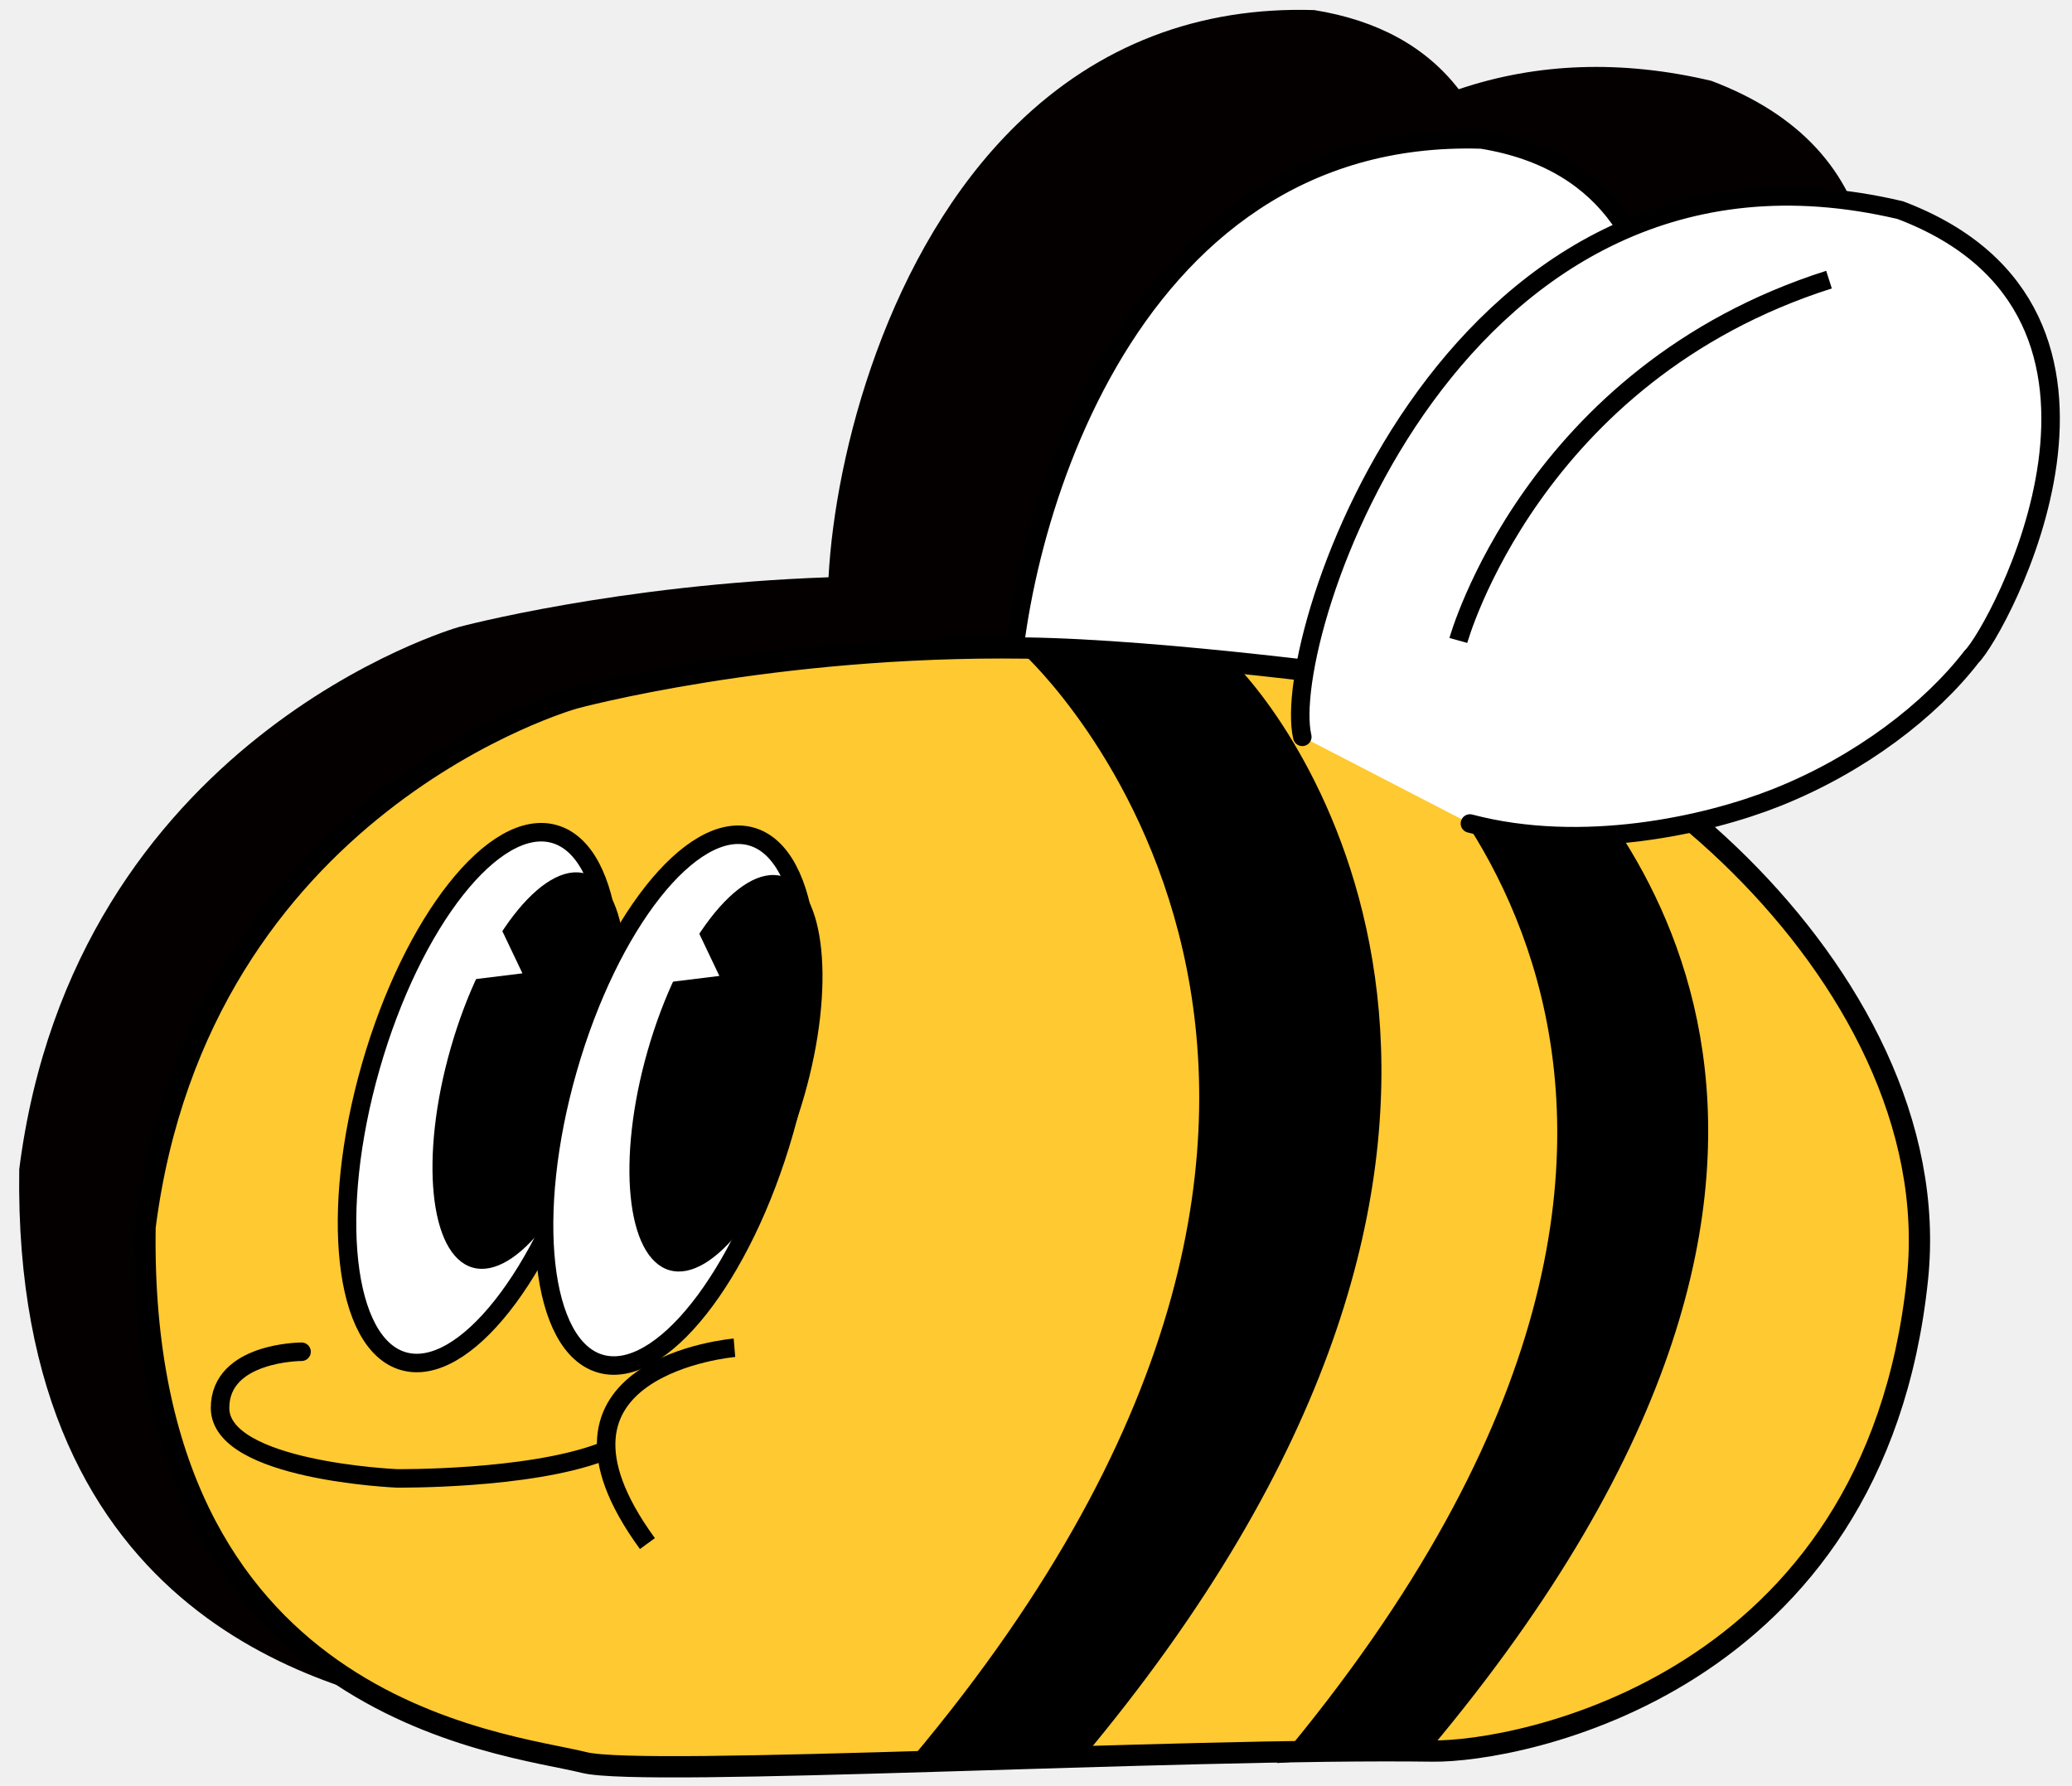
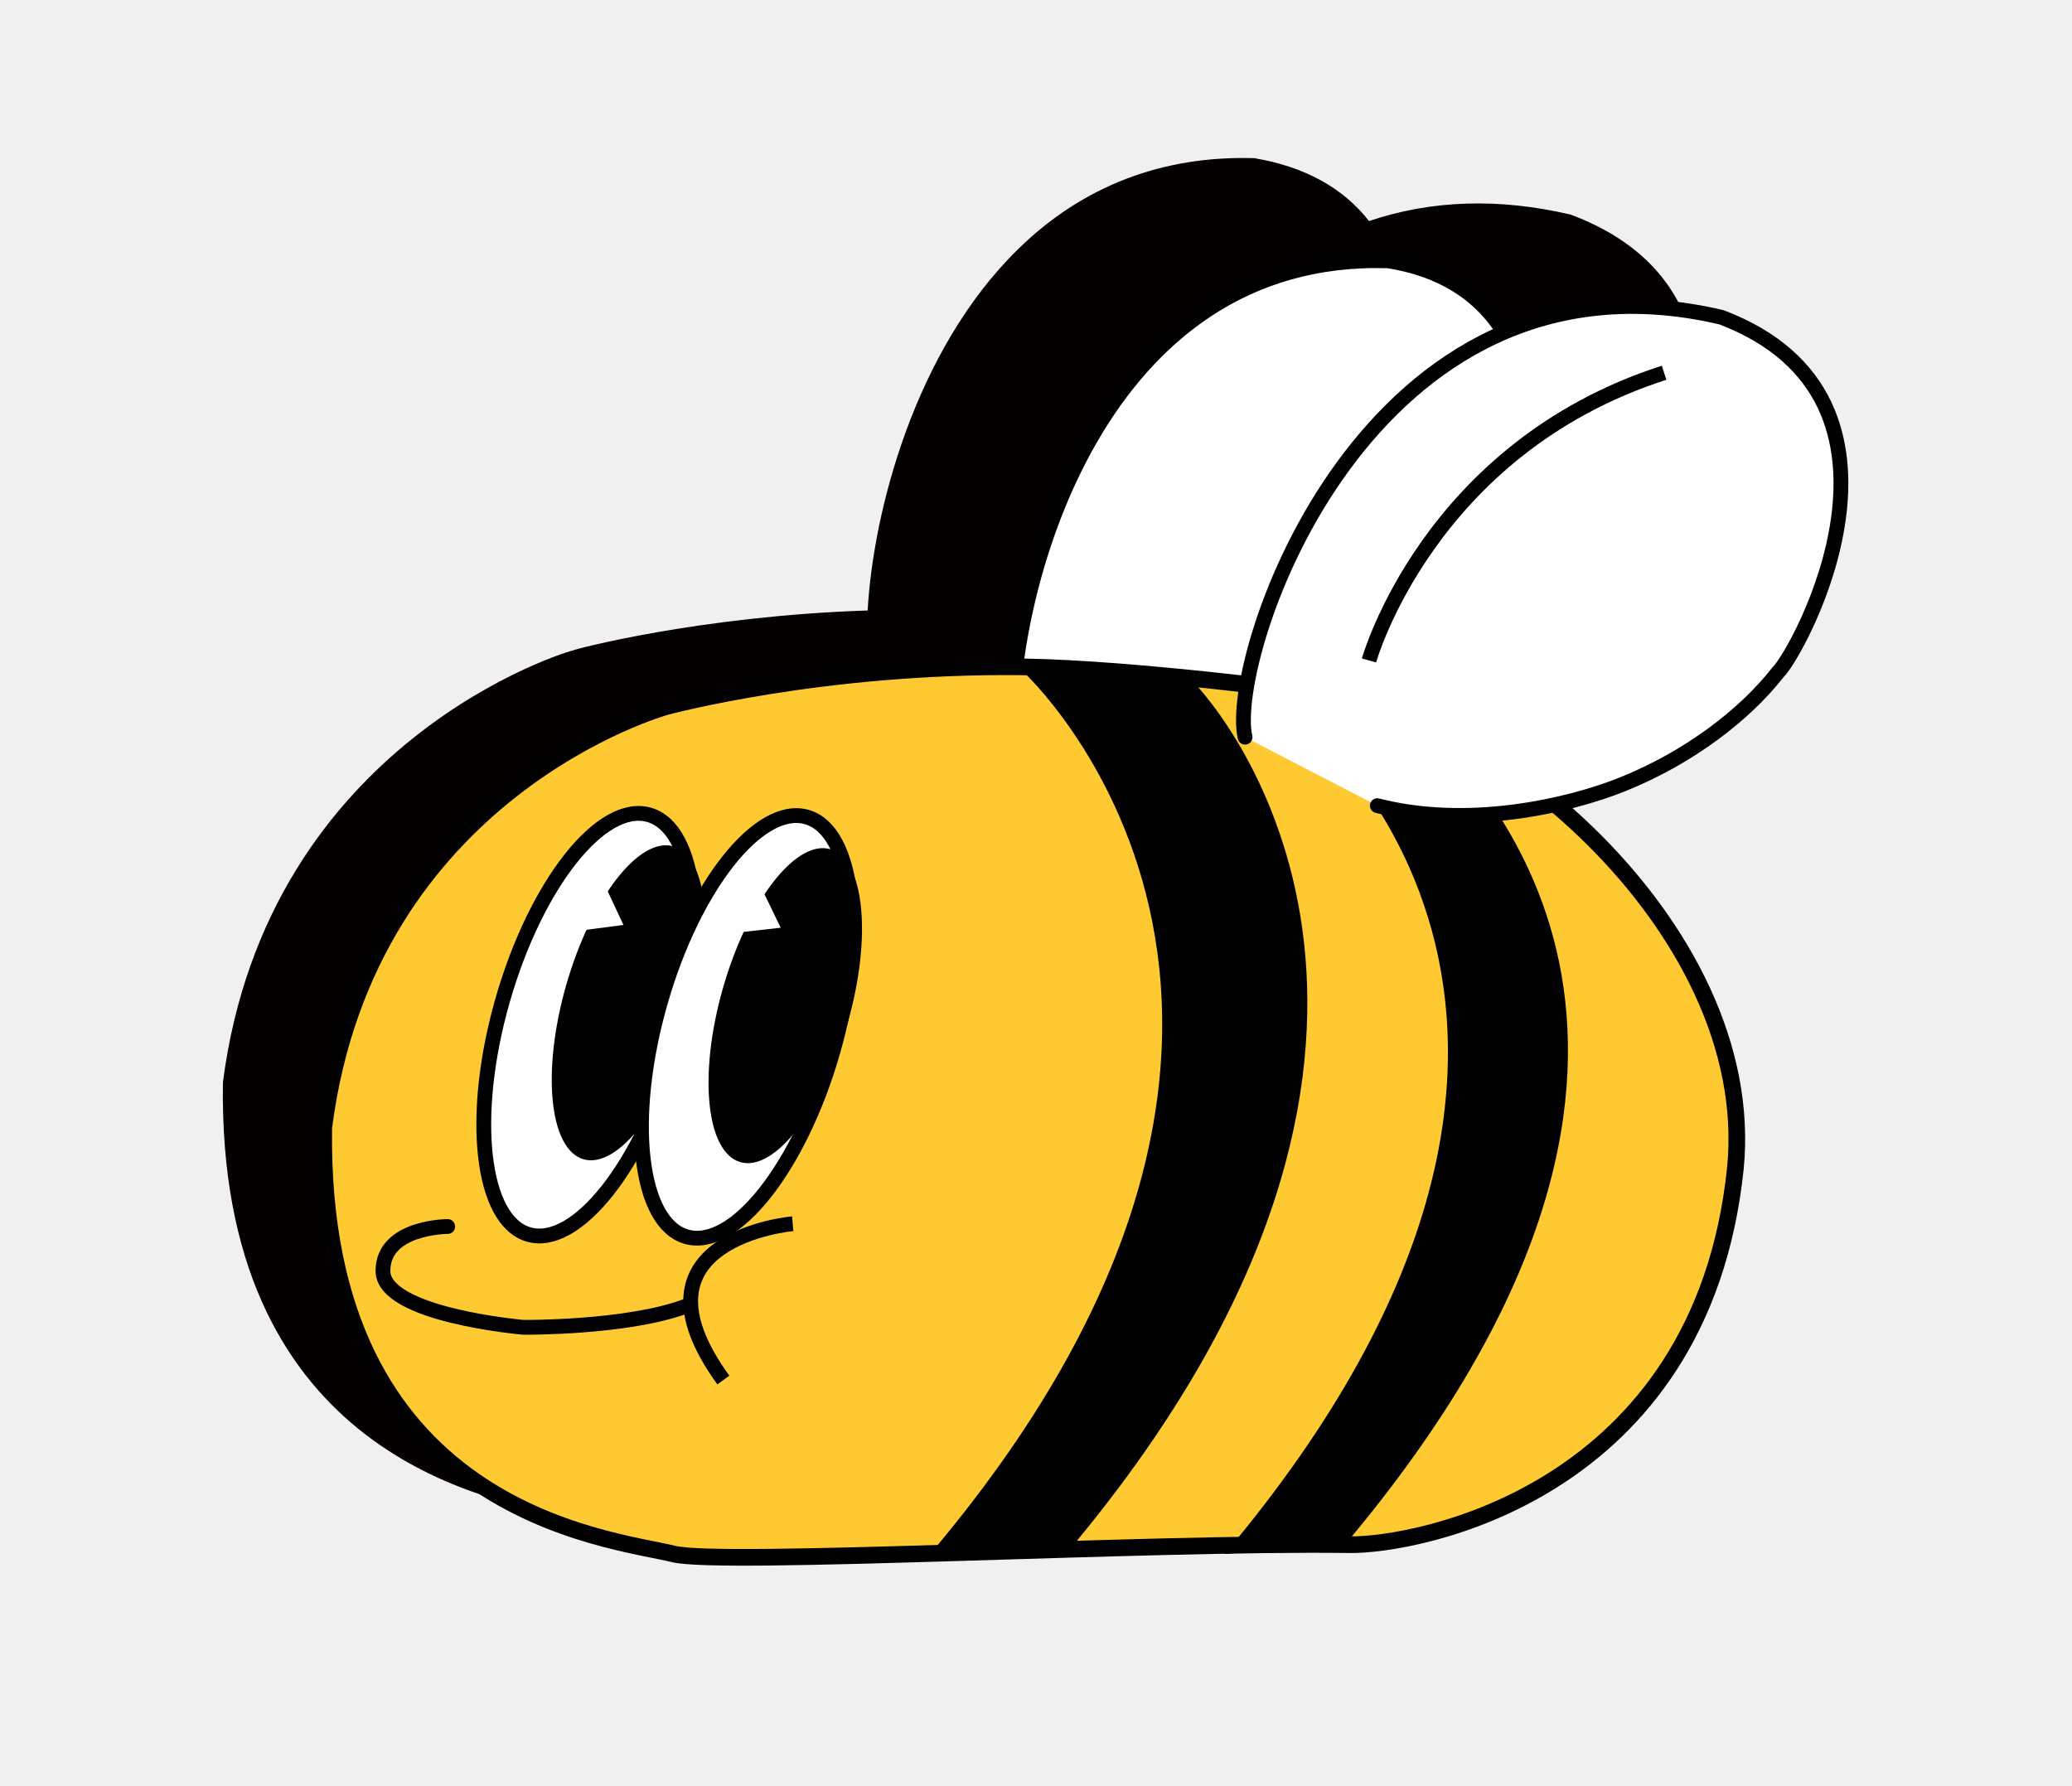
- <svg xmlns="http://www.w3.org/2000/svg" id="_레이어_3" viewBox="0 0 224 193">
+ <svg xmlns="http://www.w3.org/2000/svg" version="1.1" viewBox="0 0 224 193">
  <defs>
-     <style>.cls-1,.cls-2,.cls-3,.cls-4,.cls-5,.cls-6{stroke:#000;}.cls-1,.cls-2,.cls-3,.cls-6{stroke-miterlimit:10;}.cls-1,.cls-2,.cls-4,.cls-5,.cls-6{stroke-width:2px;}.cls-1,.cls-4,.cls-5{fill:none;}.cls-7{fill:#000;}.cls-7,.cls-8,.cls-9{stroke-width:0px;}.cls-2,.cls-9,.cls-6{fill:#fff;}.cls-8{fill:#040000;}.cls-3{fill:#ffc931;stroke-width:2.3px;}.cls-4,.cls-5{stroke-linejoin:round;}.cls-5,.cls-6{stroke-linecap:round;}</style>
+     <style>
+       .cls-1 {
+         stroke-miterlimit: 10;
+         stroke-width: 1.6px;
+       }
+ 
+       .cls-1, .cls-2, .cls-3, .cls-4 {
+         fill: #fff;
+       }
+ 
+       .cls-1, .cls-2, .cls-5, .cls-6, .cls-7, .cls-8, .cls-4 {
+         stroke: #000;
+       }
+ 
+       .cls-2, .cls-5, .cls-6, .cls-7, .cls-4 {
+         stroke-width: 1.6px;
+       }
+ 
+       .cls-2, .cls-6 {
+         stroke-linecap: round;
+       }
+ 
+       .cls-2, .cls-7, .cls-8, .cls-4 {
+         stroke-miterlimit: 10;
+       }
+ 
+       .cls-5, .cls-6 {
+         stroke-linejoin: round;
+       }
+ 
+       .cls-5, .cls-6, .cls-7 {
+         fill: none;
+       }
+ 
+       .cls-8 {
+         fill: #ffc931;
+         stroke-width: 1.8px;
+       }
+ 
+       .cls-9 {
+         fill: #040000;
+       }
+     </style>
  </defs>
-   <path class="cls-8" d="M166.17,77.03c2.07-.58,4.01-1.23,5.74-1.92,8.66-3.45,16.76-9.32,21.53-15.53,1.8-1.75,11.43-18.18,8.41-32.71-1.76-8.47-7.36-14.55-16.84-18.13-9.68-2.29-18.88-1.95-27.31.91-3.54-4.58-8.74-7.45-15.62-8.56-12.49-.39-23.36,3.78-32.18,12.39-13.97,13.64-19.61,35.52-20.33,48.93-22.79.8-39.77,5.32-39.97,5.38-.41.11-41.59,12.09-47.52,58.62-.74,49.36,34.43,56.47,45.98,58.81,1.06.21,1.95.39,2.64.57,1.15.29,3.68.44,7.26.48,8.24.11,22.01-.31,37.24-.77,17.41-.53,35.42-1.08,47.56-.91s49.42-9.09,53.94-52.38c1.46-13.94-4.26-28.95-16.08-42.25-4.36-4.9-9.32-9.28-14.46-12.93Z" />
-   <path class="cls-2" d="M109.14,78.1c-.14-18.75,11.73-64.24,51.04-63.02,28.7,4.64,18.01,41.86,16.03,44.74-4.12,8.31-12.34,17.39-24.61,21.96" />
-   <path class="cls-3" d="M150.35,73.64c21.29.29,60.43,31.24,56.94,64.65-4.6,44.05-43.28,51.14-52.41,51.02-27.24-.37-85.23,2.87-91.72,1.24-8.64-2.17-48.26-5.48-47.48-57.88,5.85-45.9,46.4-57.18,46.4-57.18,0,0,21.37-5.8,48.75-5.43,15.21.2,39.5,3.57,39.5,3.57Z" />
-   <path class="cls-7" d="M138.04,190.61c61.89-73.71,9.84-113.96,9.84-113.96,0,0,17.71,1.63,17.58,1.6,7.89,8.2,44.66,44.76-11.01,111.06" />
-   <path class="cls-6" d="M140.79,79.66c-2.54-10.79,16.42-68.34,64.65-56.94,29.42,11.15,10.44,45.62,7.71,48.27-4.46,5.78-12.01,11.61-21.03,15.21-7.59,3.03-21.08,6.03-33.21,2.83" />
-   <ellipse class="cls-2" cx="51.78" cy="118.65" rx="29.64" ry="12.17" transform="translate(-76.54 135.78) rotate(-74.02)" />
-   <ellipse class="cls-7" cx="57.19" cy="115.74" rx="22.15" ry="8.81" transform="translate(-69.82 138.86) rotate(-74.02)" />
-   <ellipse class="cls-2" cx="73.08" cy="118.94" rx="29.64" ry="12.17" transform="translate(-61.38 156.45) rotate(-74.02)" />
-   <ellipse class="cls-7" cx="78.48" cy="116.02" rx="22.15" ry="8.81" transform="translate(-54.66 159.54) rotate(-74.02)" />
-   <path class="cls-5" d="M32.6,146.14s-8.81,0-8.81,6.08c0,6.8,19.09,7.61,19.09,7.61,0,0,14.12.17,22.12-2.83" />
-   <path class="cls-4" d="M79.4,145.71s-23.41,1.97-9.41,21.17" />
-   <polyline class="cls-9" points="49.73 106.06 56.48 105.23 52.78 97.46 49.73 106.06" />
-   <polyline class="cls-9" points="71.02 106.34 77.77 105.51 74.07 97.74 71.02 106.34" />
-   <path class="cls-1" d="M157.66,69.24s7.99-28.8,40.07-39.01" />
-   <path class="cls-7" d="M98.58,190.08c61.89-73.71,12.19-119.27,12.19-119.27,0,0,22.99,1.11,22.86,1.09,7.89,8.2,38.87,52.13-16.8,118.43" />
+   <g>
+     <g id="_레이어_3">
+       <path class="cls-9" d="M154.8,77.6c1.6-.5,3.2-1,4.6-1.5,6.9-2.7,13.3-7.4,17.1-12.4,1.4-1.4,9.1-14.5,6.7-26.1-1.4-6.7-5.9-11.6-13.4-14.4-7.7-1.8-15-1.6-21.8.7-2.8-3.6-7-5.9-12.4-6.8-9.9-.3-18.6,3-25.6,9.9-11.1,10.9-15.6,28.3-16.2,39-18.2.6-31.7,4.2-31.8,4.3-.3,0-33.1,9.6-37.9,46.7-.6,39.3,27.4,45,36.6,46.8.8.2,1.6.3,2.1.5.9.2,2.9.4,5.8.4,6.6,0,17.5-.2,29.7-.6,13.9-.4,28.2-.9,37.9-.7s39.4-7.2,43-41.7c1.2-11.1-3.4-23.1-12.8-33.7-3.5-3.9-7.4-7.4-11.5-10.3h0Z" />
+       <path class="cls-4" d="M109.4,78.4c-.1-14.9,9.3-51.2,40.7-50.2,22.9,3.7,14.3,33.3,12.8,35.6-3.3,6.6-9.8,13.9-19.6,17.5" />
+       <path class="cls-8" d="M142.2,74.9c17,.2,48.1,24.9,45.4,51.5-3.7,35.1-34.5,40.7-41.7,40.6-21.7-.3-67.9,2.3-73.1,1-6.9-1.7-38.4-4.4-37.8-46.1,4.7-36.6,37-45.5,37-45.5,0,0,17-4.6,38.8-4.3,12.1.2,31.5,2.8,31.5,2.8h0Z" />
+       <path d="M132.4,168c49.3-58.7,7.8-90.8,7.8-90.8,0,0,14.1,1.3,14,1.3,6.3,6.5,35.6,35.7-8.8,88.5" />
+       <path class="cls-2" d="M134.6,79.7c-2-8.6,13.1-54.4,51.5-45.4,23.4,8.9,8.3,36.3,6.1,38.4-3.6,4.6-9.6,9.2-16.8,12.1-6,2.4-16.8,4.8-26.5,2.3" />
+       <ellipse class="cls-1" cx="63.7" cy="110.7" rx="23.6" ry="9.7" transform="translate(-60.3 141.5) rotate(-74)" />
+       <ellipse cx="68" cy="108.4" rx="17.6" ry="7" transform="translate(-55 143.9) rotate(-74)" />
+       <ellipse class="cls-1" cx="80.6" cy="111" rx="23.6" ry="9.7" transform="translate(-48.2 157.9) rotate(-74)" />
+       <ellipse cx="84.9" cy="108.6" rx="17.6" ry="7" transform="translate(-42.9 160.4) rotate(-74)" />
+       <path class="cls-6" d="M48.4,132.6s-7,0-7,4.8,15.2,6.1,15.2,6.1c0,0,11.2.1,17.6-2.3" />
+       <path class="cls-5" d="M85.7,132.3s-18.6,1.6-7.5,16.9" />
+       <polyline class="cls-3" points="62 100.7 67.4 100 64.5 93.8 62 100.7" />
+       <polyline class="cls-3" points="79 100.9 84.4 100.3 81.4 94.1 79 100.9" />
+       <path class="cls-7" d="M148,71.4s6.4-22.9,31.9-31.1" />
+       <path d="M100.9,167.6c49.3-58.7,9.7-95,9.7-95,0,0,18.3.9,18.2.9,6.3,6.5,31,41.5-13.4,94.3" />
+     </g>
+   </g>
</svg>
